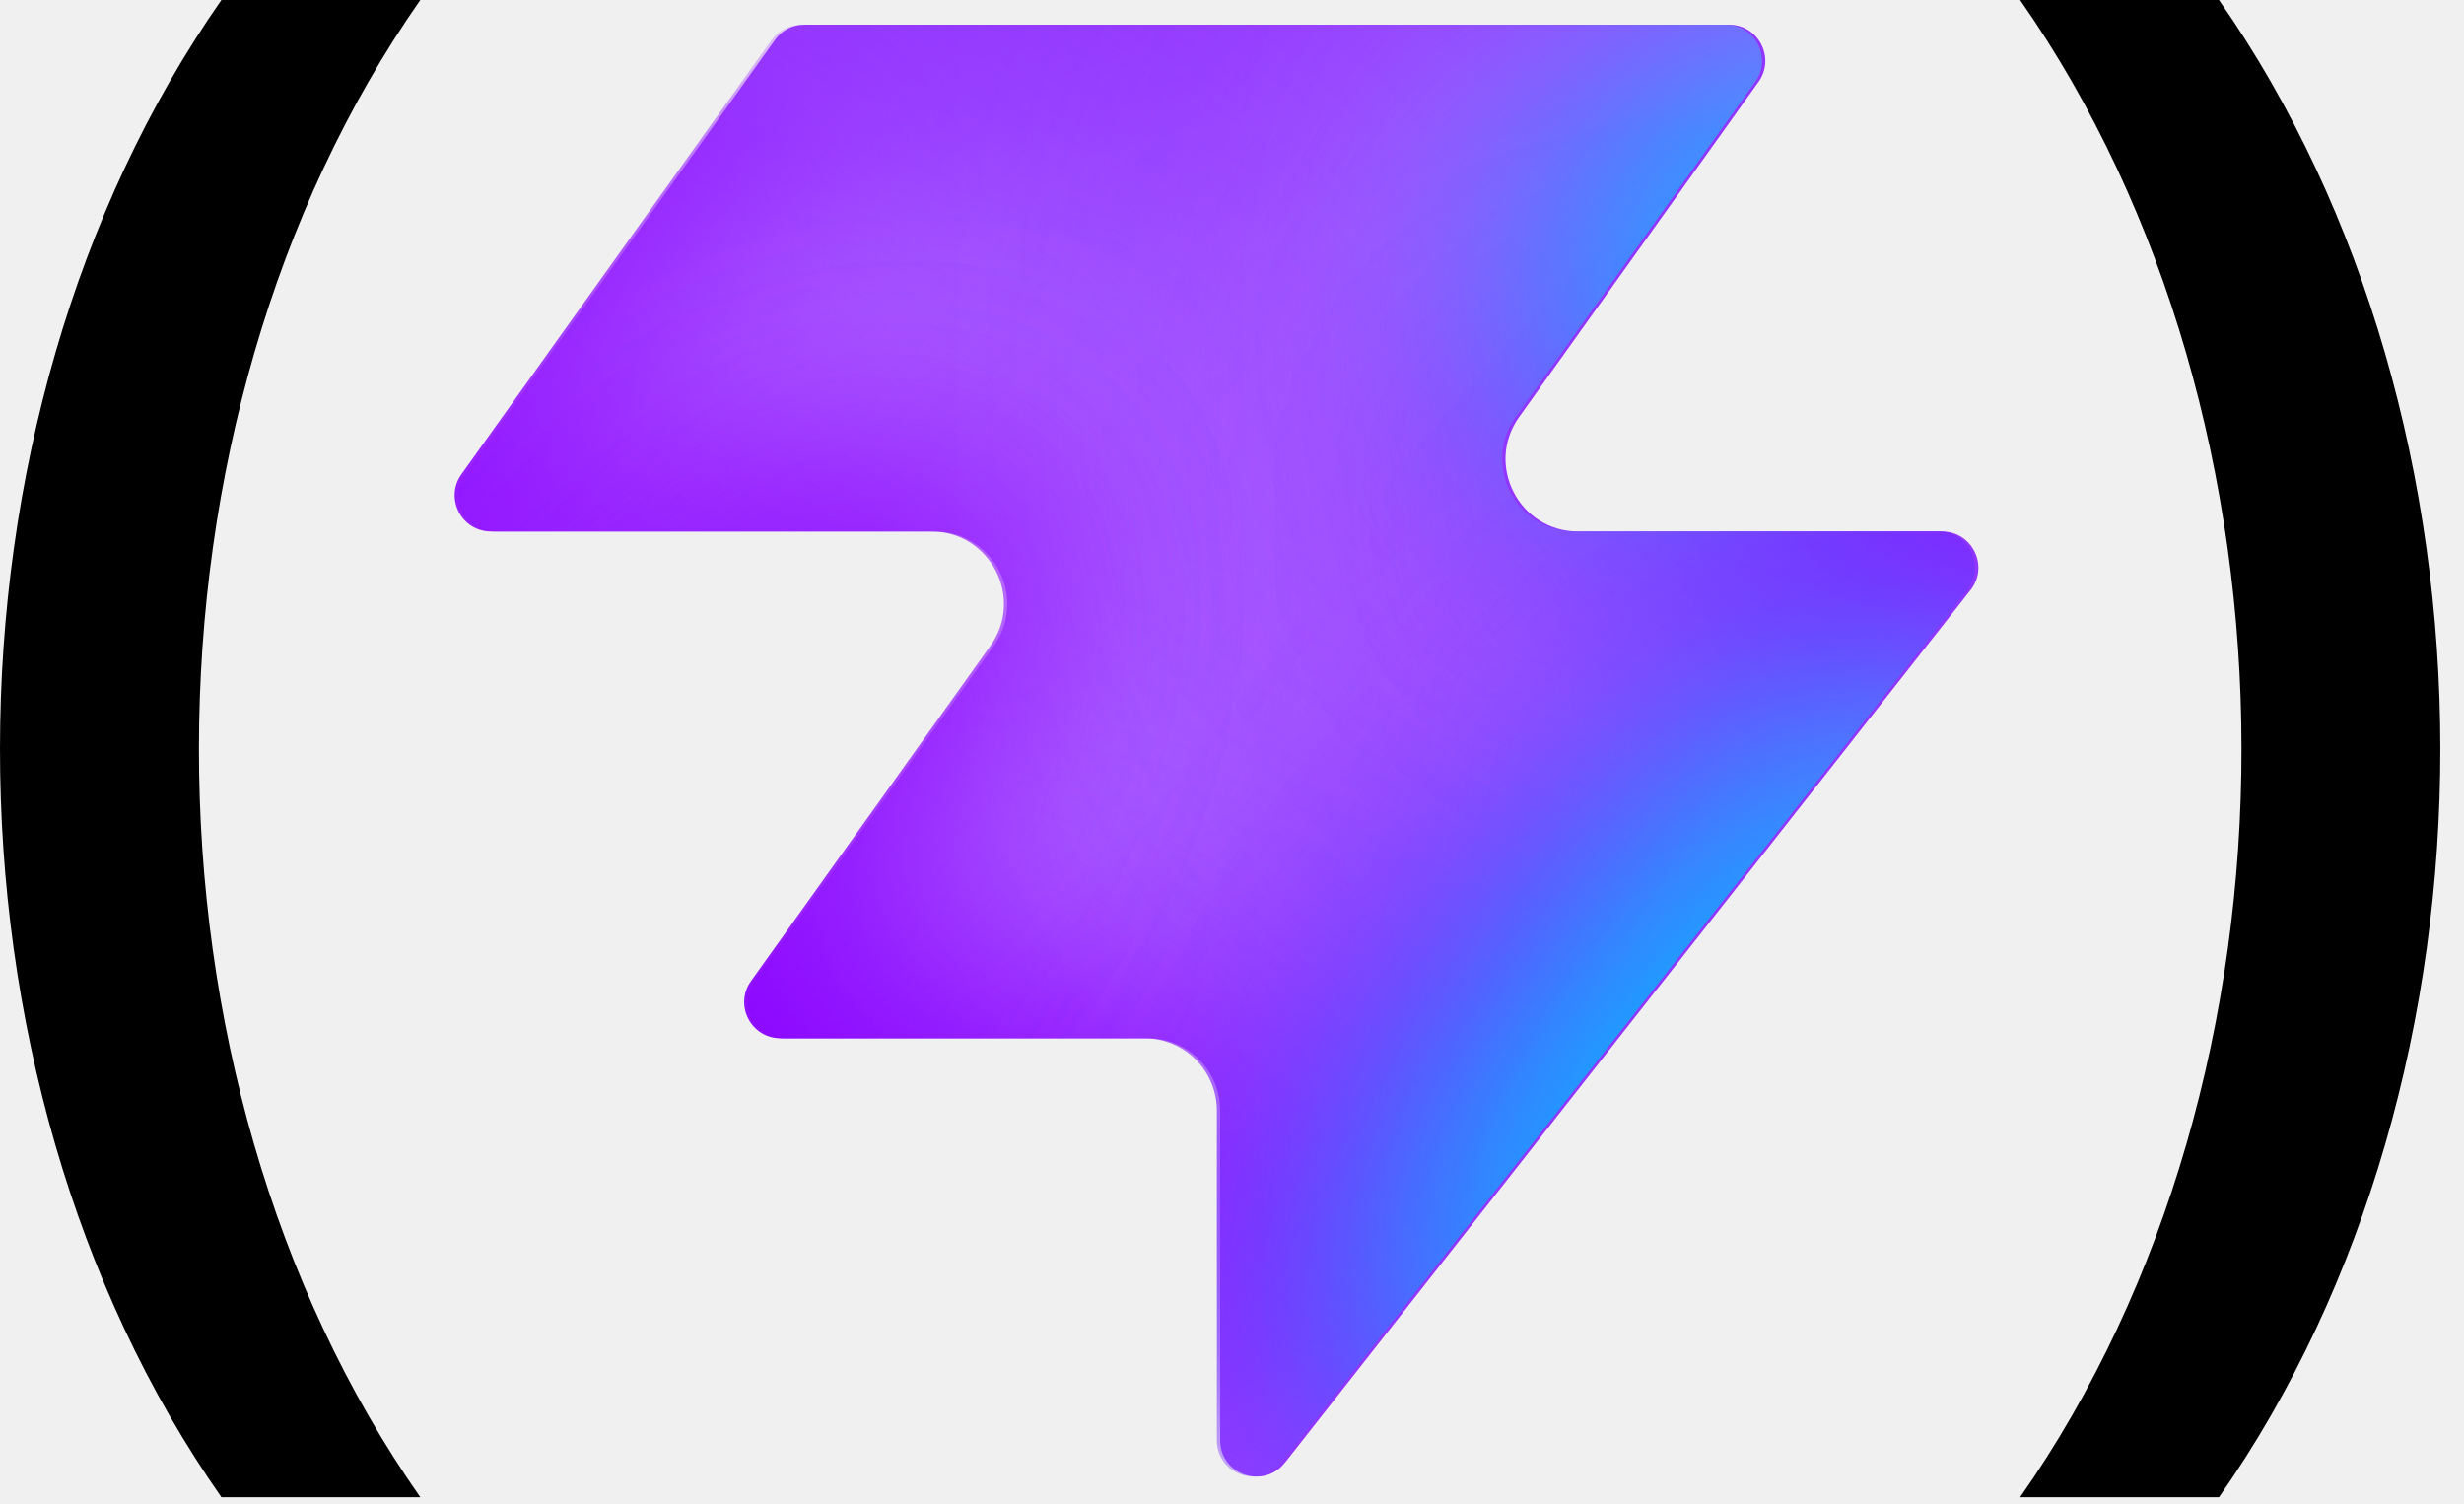
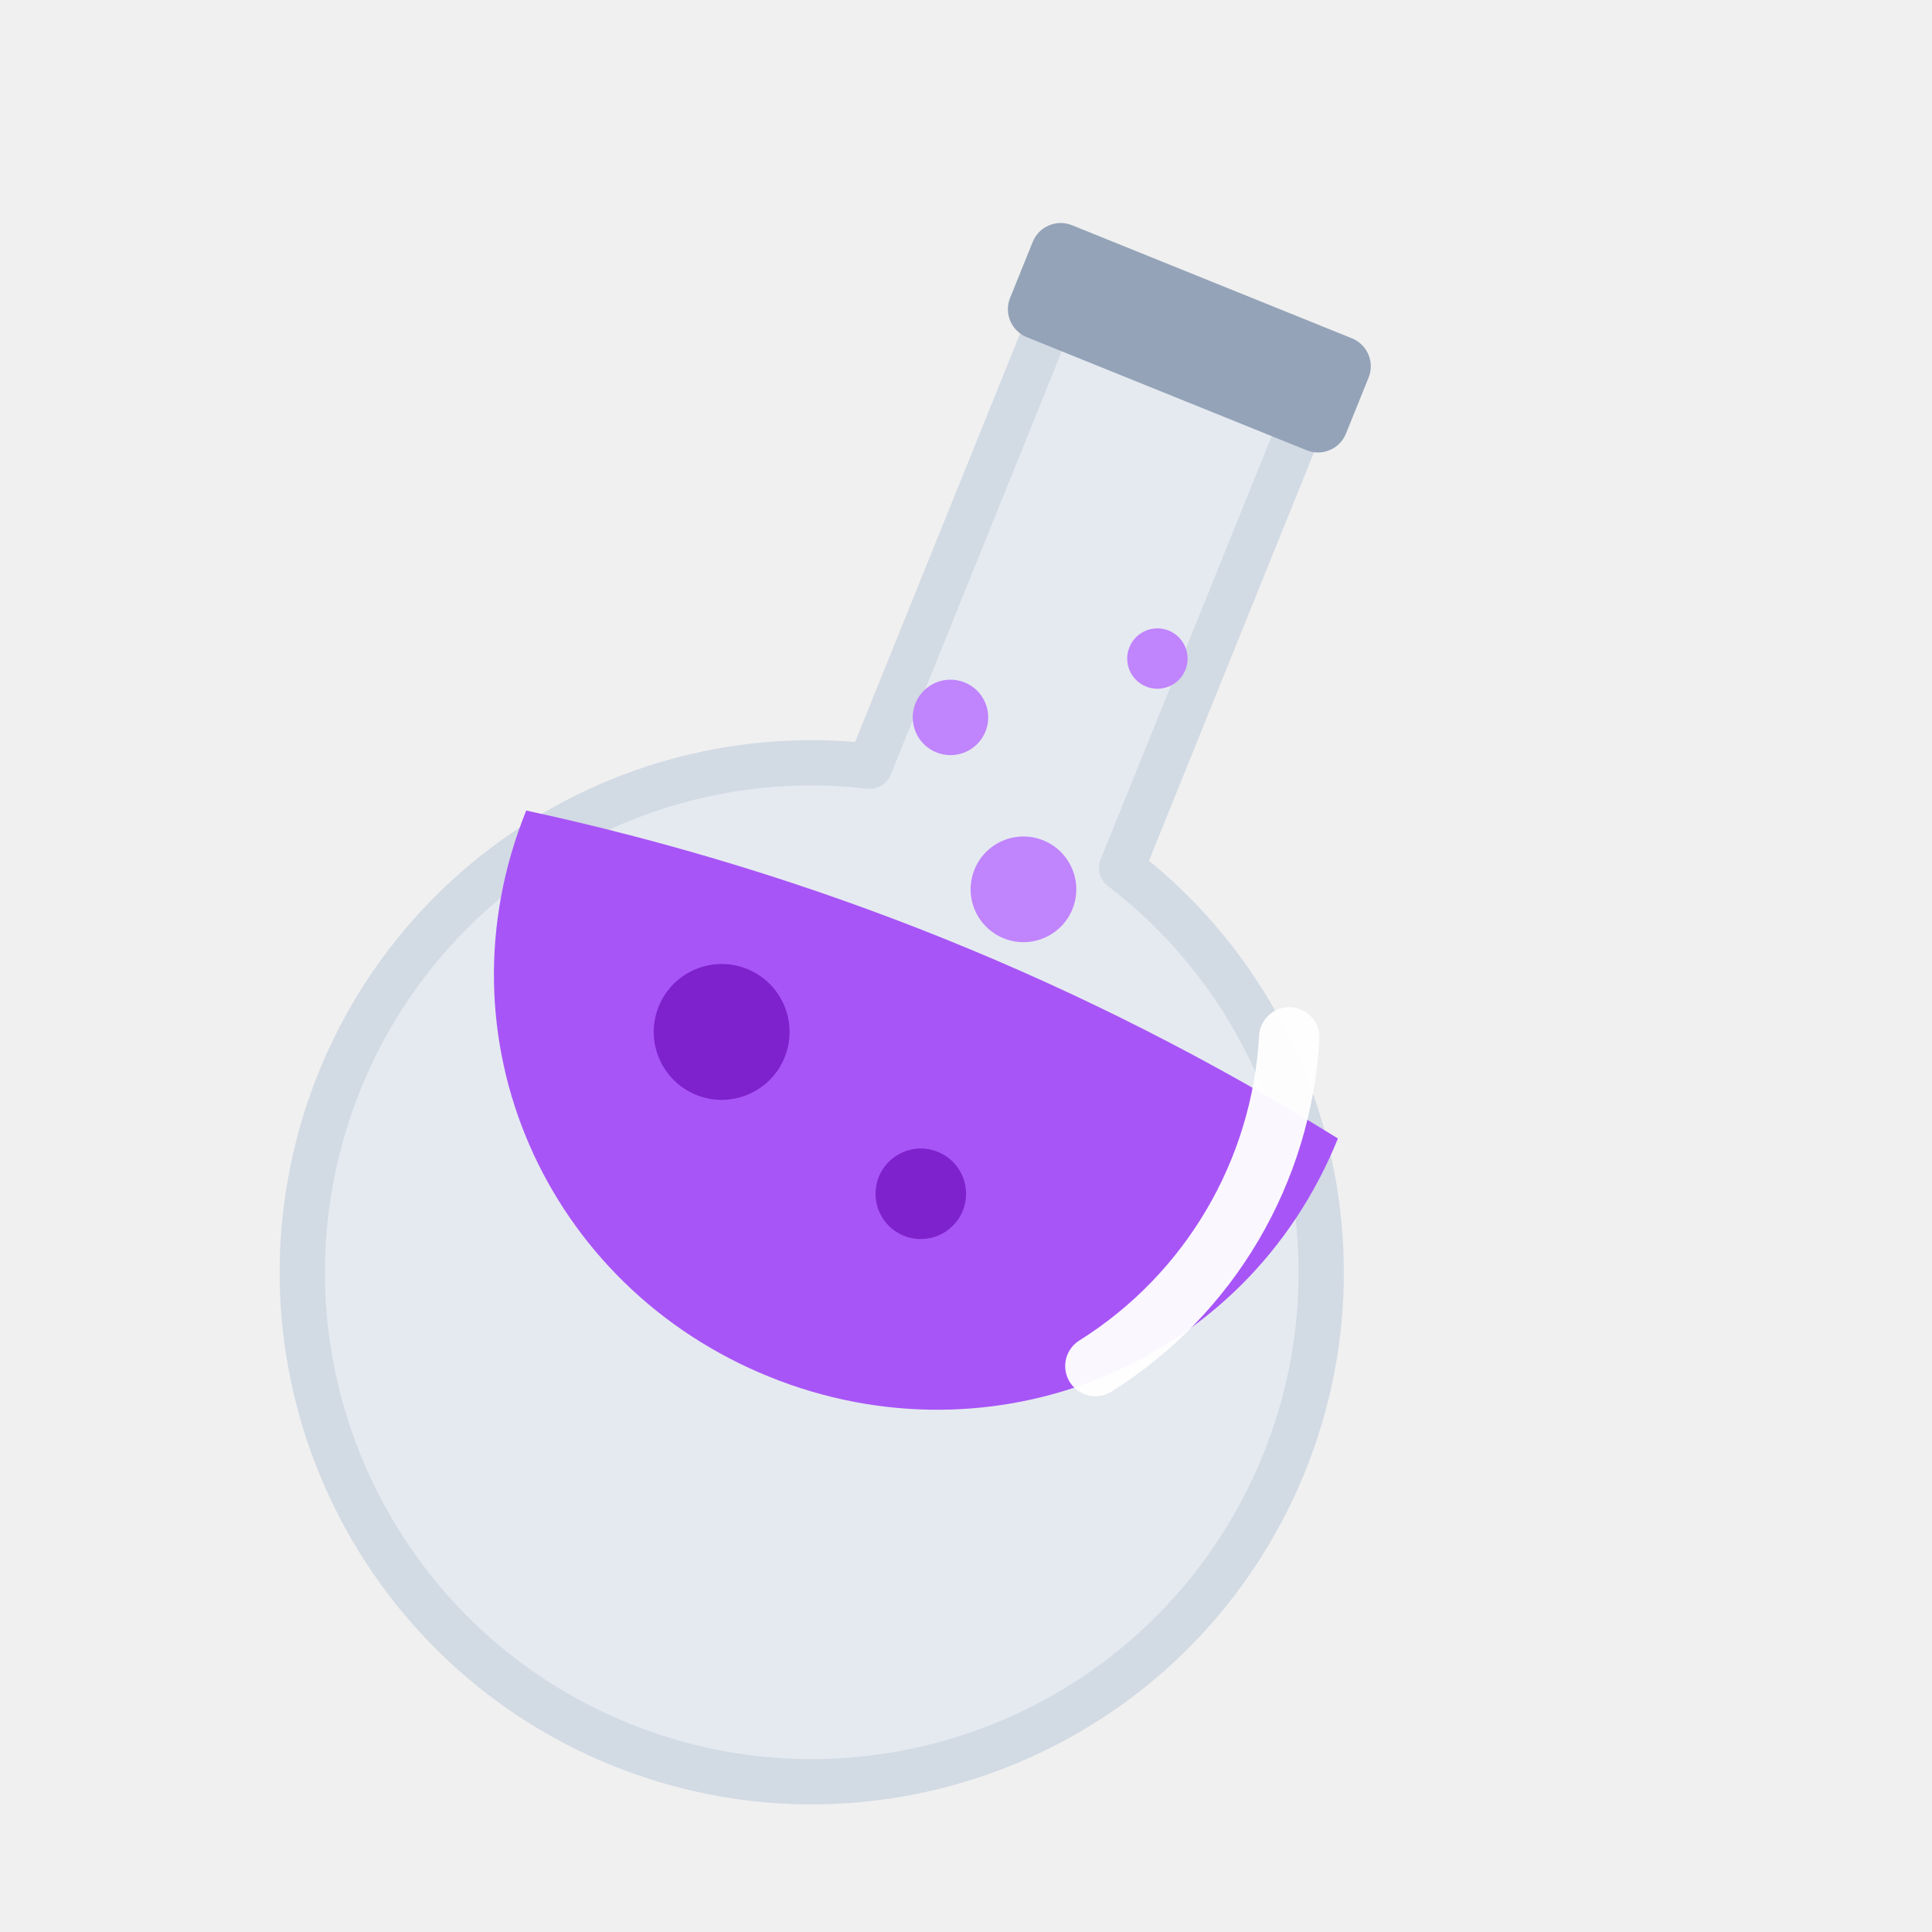
- <svg xmlns="http://www.w3.org/2000/svg" width="77" height="47" fill="none" aria-labelledby="vite-logo-title" viewBox="0 0 77 47">
-   <style>.parenthesis{fill:#000}@media (prefers-color-scheme:dark){.parenthesis{fill:#fff}}</style>
-   <path fill="#9135ff" d="M40.151 45.71c-.663.844-2.02.374-2.02-.699V34.708a2.26 2.26 0 0 0-2.262-2.262H24.493c-.92 0-1.457-1.04-.92-1.788l7.479-10.471c1.07-1.498 0-3.578-1.842-3.578H15.443c-.92 0-1.456-1.04-.92-1.788l9.696-13.576c.213-.297.556-.474.92-.474h28.894c.92 0 1.456 1.04.92 1.788l-7.48 10.472c-1.07 1.497 0 3.578 1.842 3.578h11.376c.944 0 1.474 1.087.89 1.83L40.153 45.712z" />
-   <mask id="a" width="48" height="47" x="14" y="0" maskUnits="userSpaceOnUse" style="mask-type:alpha">
-     <path fill="#000" d="M40.047 45.71c-.663.843-2.02.374-2.02-.699V34.708a2.26 2.26 0 0 0-2.262-2.262H24.389c-.92 0-1.457-1.04-.92-1.788l7.479-10.472c1.07-1.497 0-3.578-1.842-3.578H15.34c-.92 0-1.456-1.04-.92-1.788l9.696-13.575c.213-.297.556-.474.92-.474H53.93c.92 0 1.456 1.04.92 1.788L47.37 13.03c-1.07 1.498 0 3.578 1.842 3.578h11.376c.944 0 1.474 1.088.89 1.831L40.049 45.712z" />
-   </mask>
-   <g mask="url(#a)">
-     <g filter="url(#b)">
-       <ellipse cx="5.508" cy="14.704" fill="#eee6ff" rx="5.508" ry="14.704" transform="rotate(269.814 20.96 11.29)scale(-1 1)" />
-     </g>
-     <g filter="url(#c)">
-       <ellipse cx="10.399" cy="29.851" fill="#eee6ff" rx="10.399" ry="29.851" transform="rotate(89.814 -16.902 -8.275)scale(1 -1)" />
-     </g>
-     <g filter="url(#d)">
-       <ellipse cx="5.508" cy="30.487" fill="#8900ff" rx="5.508" ry="30.487" transform="rotate(89.814 -19.197 -7.127)scale(1 -1)" />
-     </g>
-     <g filter="url(#e)">
-       <ellipse cx="5.508" cy="30.599" fill="#8900ff" rx="5.508" ry="30.599" transform="rotate(89.814 -25.928 4.177)scale(1 -1)" />
-     </g>
-     <g filter="url(#f)">
-       <ellipse cx="5.508" cy="30.599" fill="#8900ff" rx="5.508" ry="30.599" transform="rotate(89.814 -25.738 5.52)scale(1 -1)" />
-     </g>
-     <g filter="url(#g)">
-       <ellipse cx="14.072" cy="22.078" fill="#eee6ff" rx="14.072" ry="22.078" transform="rotate(93.35 31.245 55.578)scale(-1 1)" />
-     </g>
-     <g filter="url(#h)">
-       <ellipse cx="3.47" cy="21.501" fill="#8900ff" rx="3.47" ry="21.501" transform="rotate(89.009 35.419 55.202)scale(-1 1)" />
-     </g>
-     <g filter="url(#i)">
-       <ellipse cx="3.47" cy="21.501" fill="#8900ff" rx="3.47" ry="21.501" transform="rotate(89.009 35.419 55.202)scale(-1 1)" />
-     </g>
-     <g filter="url(#j)">
-       <ellipse cx="14.592" cy="9.743" fill="#8900ff" rx="4.407" ry="29.108" transform="rotate(39.51 14.592 9.743)" />
-     </g>
-     <g filter="url(#k)">
-       <ellipse cx="61.728" cy="-5.321" fill="#8900ff" rx="4.407" ry="29.108" transform="rotate(37.892 61.728 -5.32)" />
-     </g>
-     <g filter="url(#l)">
-       <ellipse cx="55.618" cy="7.104" fill="#00c2ff" rx="5.971" ry="9.665" transform="rotate(37.892 55.618 7.104)" />
-     </g>
-     <g filter="url(#m)">
-       <ellipse cx="12.326" cy="39.103" fill="#8900ff" rx="4.407" ry="29.108" transform="rotate(37.892 12.326 39.103)" />
-     </g>
-     <g filter="url(#n)">
-       <ellipse cx="12.326" cy="39.103" fill="#8900ff" rx="4.407" ry="29.108" transform="rotate(37.892 12.326 39.103)" />
-     </g>
-     <g filter="url(#o)">
-       <ellipse cx="49.857" cy="30.678" fill="#8900ff" rx="4.407" ry="29.108" transform="rotate(37.892 49.857 30.678)" />
-     </g>
-     <g filter="url(#p)">
-       <ellipse cx="52.623" cy="33.171" fill="#00c2ff" rx="5.971" ry="15.297" transform="rotate(37.892 52.623 33.17)" />
-     </g>
+ <svg xmlns="http://www.w3.org/2000/svg" viewBox="0 0 512 512" fill="none">
+   <g transform="translate(40, 20) rotate(22 216 216)">
+     <path d="M 180 60 L 252 60 L 252 195 A 135 135 0 1 1 180 195 Z" fill="#E2E8F0" opacity="0.8" stroke="#CBD5E1" stroke-width="12" stroke-linejoin="round" />
+     <path d="M 100 240 Q 216 220 332 240 C 332 305 280 355 216 355 C 152 355 100 305 100 240 Z" fill="#A855F7" />
+     <circle cx="170" cy="275" r="18" fill="#7E22CE" />
+     <circle cx="235" cy="295" r="12" fill="#7E22CE" />
+     <circle cx="230" cy="210" r="14" fill="#C084FC" />
+     <circle cx="195" cy="175" r="10" fill="#C084FC" />
+     <circle cx="240" cy="140" r="8" fill="#C084FC" />
+     <path d="M 310 220 A 110 110 0 0 1 295 320" stroke="#FFFFFF" stroke-width="16" stroke-linecap="round" opacity="0.95" />
+     <rect x="168" y="42" width="96" height="32" rx="8" fill="#94A3B8" />
  </g>
-   <path d="M6.919 0c-9.198 13.166-9.252 33.575 0 46.789h6.215c-9.25-13.214-9.196-33.623 0-46.789zm62.424 0h-6.215c9.198 13.166 9.252 33.575 0 46.789h6.215c9.25-13.214 9.196-33.623 0-46.789" class="parenthesis" />
-   <defs>
-     <filter id="b" width="60.045" height="41.654" x="-5.564" y="16.92" color-interpolation-filters="sRGB" filterUnits="userSpaceOnUse">
-       <feFlood flood-opacity="0" result="BackgroundImageFix" />
-       <feBlend in="SourceGraphic" in2="BackgroundImageFix" result="shape" />
-       <feGaussianBlur result="effect1_foregroundBlur_2002_17286" stdDeviation="7.659" />
-     </filter>
-     <filter id="c" width="90.34" height="51.437" x="-40.407" y="-6.762" color-interpolation-filters="sRGB" filterUnits="userSpaceOnUse">
-       <feFlood flood-opacity="0" result="BackgroundImageFix" />
-       <feBlend in="SourceGraphic" in2="BackgroundImageFix" result="shape" />
-       <feGaussianBlur result="effect1_foregroundBlur_2002_17286" stdDeviation="7.659" />
-     </filter>
-     <filter id="d" width="79.355" height="29.4" x="-35.435" y="2.801" color-interpolation-filters="sRGB" filterUnits="userSpaceOnUse">
-       <feFlood flood-opacity="0" result="BackgroundImageFix" />
-       <feBlend in="SourceGraphic" in2="BackgroundImageFix" result="shape" />
-       <feGaussianBlur result="effect1_foregroundBlur_2002_17286" stdDeviation="4.596" />
-     </filter>
-     <filter id="e" width="79.579" height="29.4" x="-30.84" y="20.8" color-interpolation-filters="sRGB" filterUnits="userSpaceOnUse">
-       <feFlood flood-opacity="0" result="BackgroundImageFix" />
-       <feBlend in="SourceGraphic" in2="BackgroundImageFix" result="shape" />
-       <feGaussianBlur result="effect1_foregroundBlur_2002_17286" stdDeviation="4.596" />
-     </filter>
-     <filter id="f" width="79.579" height="29.4" x="-29.307" y="21.949" color-interpolation-filters="sRGB" filterUnits="userSpaceOnUse">
-       <feFlood flood-opacity="0" result="BackgroundImageFix" />
-       <feBlend in="SourceGraphic" in2="BackgroundImageFix" result="shape" />
-       <feGaussianBlur result="effect1_foregroundBlur_2002_17286" stdDeviation="4.596" />
-     </filter>
-     <filter id="g" width="74.749" height="58.852" x="29.961" y="-17.13" color-interpolation-filters="sRGB" filterUnits="userSpaceOnUse">
-       <feFlood flood-opacity="0" result="BackgroundImageFix" />
-       <feBlend in="SourceGraphic" in2="BackgroundImageFix" result="shape" />
-       <feGaussianBlur result="effect1_foregroundBlur_2002_17286" stdDeviation="7.659" />
-     </filter>
-     <filter id="h" width="61.377" height="25.362" x="37.754" y="3.055" color-interpolation-filters="sRGB" filterUnits="userSpaceOnUse">
-       <feFlood flood-opacity="0" result="BackgroundImageFix" />
-       <feBlend in="SourceGraphic" in2="BackgroundImageFix" result="shape" />
-       <feGaussianBlur result="effect1_foregroundBlur_2002_17286" stdDeviation="4.596" />
-     </filter>
-     <filter id="i" width="61.377" height="25.362" x="37.754" y="3.055" color-interpolation-filters="sRGB" filterUnits="userSpaceOnUse">
-       <feFlood flood-opacity="0" result="BackgroundImageFix" />
-       <feBlend in="SourceGraphic" in2="BackgroundImageFix" result="shape" />
-       <feGaussianBlur result="effect1_foregroundBlur_2002_17286" stdDeviation="4.596" />
-     </filter>
-     <filter id="j" width="56.045" height="63.649" x="-13.43" y="-22.082" color-interpolation-filters="sRGB" filterUnits="userSpaceOnUse">
-       <feFlood flood-opacity="0" result="BackgroundImageFix" />
-       <feBlend in="SourceGraphic" in2="BackgroundImageFix" result="shape" />
-       <feGaussianBlur result="effect1_foregroundBlur_2002_17286" stdDeviation="4.596" />
-     </filter>
-     <filter id="k" width="54.814" height="64.646" x="34.321" y="-37.644" color-interpolation-filters="sRGB" filterUnits="userSpaceOnUse">
-       <feFlood flood-opacity="0" result="BackgroundImageFix" />
-       <feBlend in="SourceGraphic" in2="BackgroundImageFix" result="shape" />
-       <feGaussianBlur result="effect1_foregroundBlur_2002_17286" stdDeviation="4.596" />
-     </filter>
-     <filter id="l" width="33.541" height="35.313" x="38.847" y="-10.552" color-interpolation-filters="sRGB" filterUnits="userSpaceOnUse">
-       <feFlood flood-opacity="0" result="BackgroundImageFix" />
-       <feBlend in="SourceGraphic" in2="BackgroundImageFix" result="shape" />
-       <feGaussianBlur result="effect1_foregroundBlur_2002_17286" stdDeviation="4.596" />
-     </filter>
-     <filter id="m" width="54.814" height="64.646" x="-15.081" y="6.78" color-interpolation-filters="sRGB" filterUnits="userSpaceOnUse">
-       <feFlood flood-opacity="0" result="BackgroundImageFix" />
-       <feBlend in="SourceGraphic" in2="BackgroundImageFix" result="shape" />
-       <feGaussianBlur result="effect1_foregroundBlur_2002_17286" stdDeviation="4.596" />
-     </filter>
-     <filter id="n" width="54.814" height="64.646" x="-15.081" y="6.78" color-interpolation-filters="sRGB" filterUnits="userSpaceOnUse">
-       <feFlood flood-opacity="0" result="BackgroundImageFix" />
-       <feBlend in="SourceGraphic" in2="BackgroundImageFix" result="shape" />
-       <feGaussianBlur result="effect1_foregroundBlur_2002_17286" stdDeviation="4.596" />
-     </filter>
-     <filter id="o" width="54.814" height="64.646" x="22.45" y="-1.645" color-interpolation-filters="sRGB" filterUnits="userSpaceOnUse">
-       <feFlood flood-opacity="0" result="BackgroundImageFix" />
-       <feBlend in="SourceGraphic" in2="BackgroundImageFix" result="shape" />
-       <feGaussianBlur result="effect1_foregroundBlur_2002_17286" stdDeviation="4.596" />
-     </filter>
-     <filter id="p" width="39.409" height="43.623" x="32.919" y="11.36" color-interpolation-filters="sRGB" filterUnits="userSpaceOnUse">
-       <feFlood flood-opacity="0" result="BackgroundImageFix" />
-       <feBlend in="SourceGraphic" in2="BackgroundImageFix" result="shape" />
-       <feGaussianBlur result="effect1_foregroundBlur_2002_17286" stdDeviation="4.596" />
-     </filter>
-   </defs>
</svg>
